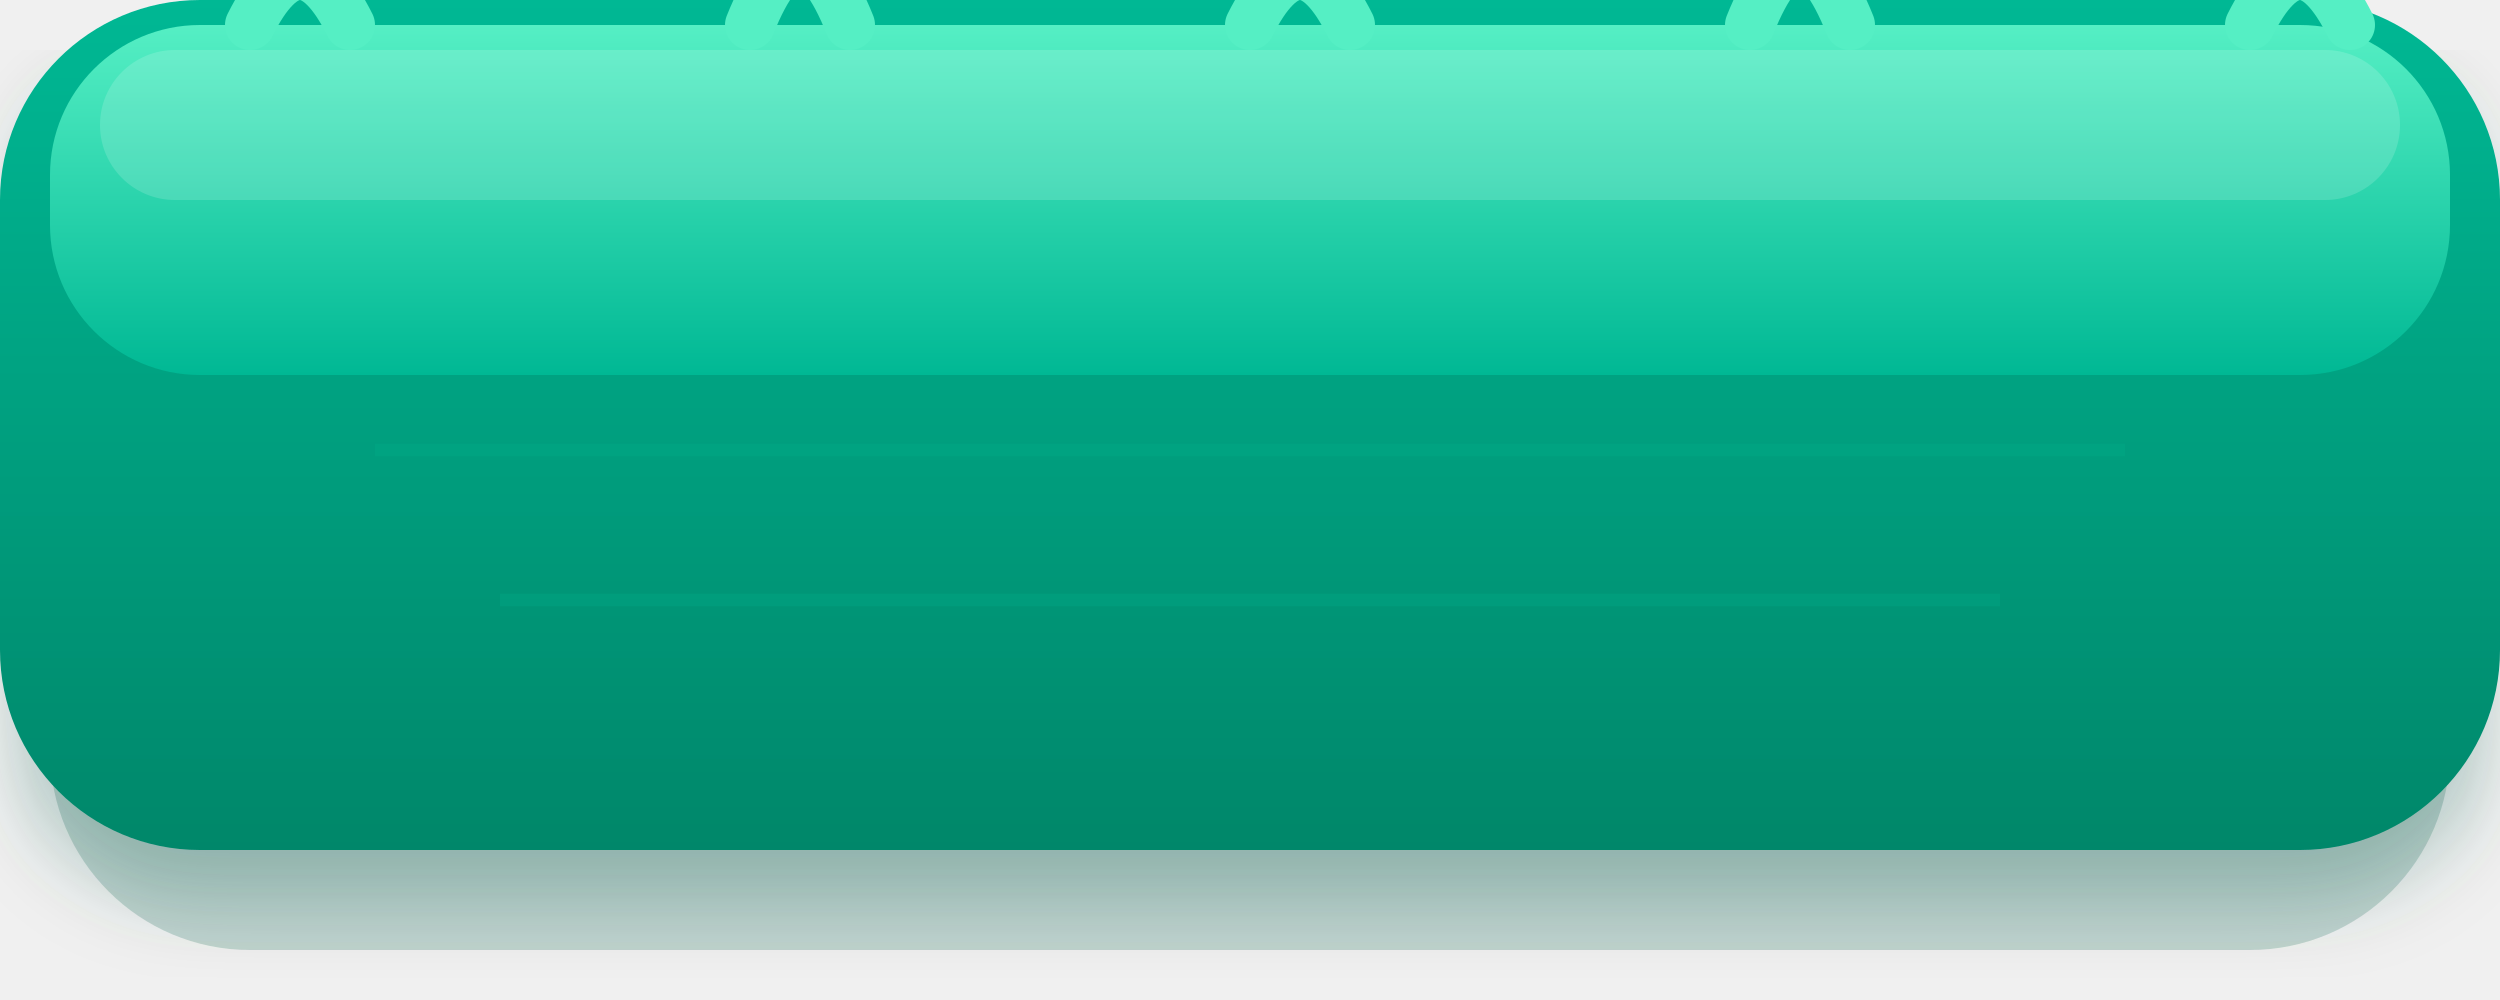
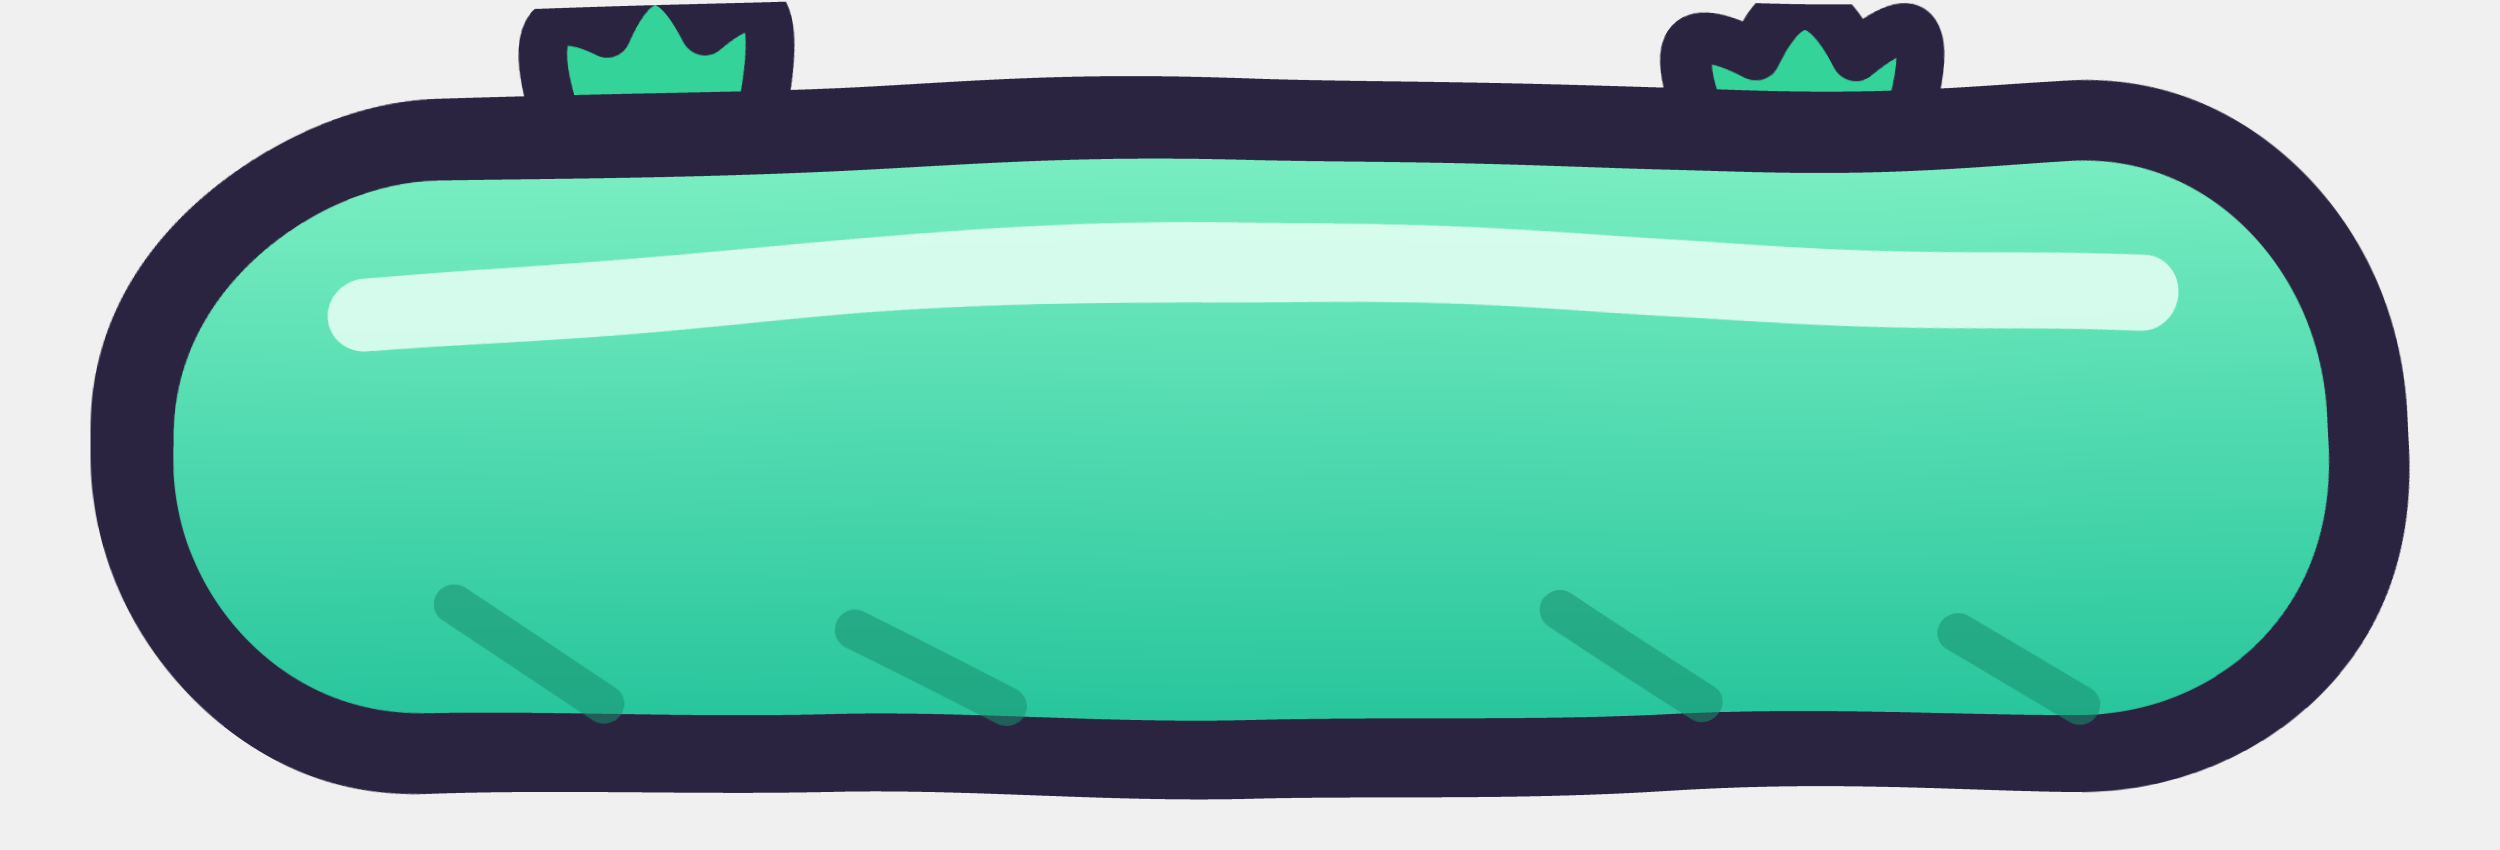
- <svg xmlns="http://www.w3.org/2000/svg" width="100" height="40" viewBox="0 0 100 40">
+ <svg xmlns="http://www.w3.org/2000/svg" width="100" height="34" viewBox="0 0 100 34">
  <defs>
-     <linearGradient id="topGrad" x1="0%" y1="0%" x2="0%" y2="100%">
-       <stop offset="0%" stop-color="#55efc4" />
-       <stop offset="100%" stop-color="#00b894" />
+     <linearGradient id="pl" x1="0" y1="0" x2="0" y2="1">
+       <stop offset="0%" stop-color="#7ef0c4" />
+       <stop offset="100%" stop-color="#22c39a" />
    </linearGradient>
-     <linearGradient id="sideGrad" x1="0%" y1="0%" x2="0%" y2="100%">
-       <stop offset="0%" stop-color="#00b894" />
-       <stop offset="100%" stop-color="#00876a" />
-     </linearGradient>
-     <filter id="shadow" x="-5%" y="-5%" width="110%" height="120%">
-       <feDropShadow dx="0" dy="2" stdDeviation="1.5" flood-color="#005a45" flood-opacity="0.25" />
+     <filter id="rl" x="-30%" y="-30%" width="160%" height="160%">
+       <feTurbulence type="fractalNoise" baseFrequency="0.03" numOctaves="2" seed="9" result="n" />
+       <feDisplacementMap in="SourceGraphic" in2="n" scale="2.4" />
    </filter>
  </defs>
-   <rect x="2" y="4" width="96" height="34" rx="8" fill="#005a45" opacity="0.2" />
-   <rect x="0" y="0" width="100" height="34" rx="8" fill="url(#sideGrad)" filter="url(#shadow)" />
-   <rect x="2" y="1" width="96" height="14" rx="6" fill="url(#topGrad)" />
-   <path d="M 10 1 Q 12 -3 14 1" fill="none" stroke="#55efc4" stroke-width="2" stroke-linecap="round" />
-   <path d="M 30 1 Q 32 -4 34 1" fill="none" stroke="#55efc4" stroke-width="2" stroke-linecap="round" />
-   <path d="M 50 1 Q 52 -3 54 1" fill="none" stroke="#55efc4" stroke-width="2" stroke-linecap="round" />
-   <path d="M 70 1 Q 72 -4 74 1" fill="none" stroke="#55efc4" stroke-width="2" stroke-linecap="round" />
-   <path d="M 90 1 Q 92 -3 94 1" fill="none" stroke="#55efc4" stroke-width="2" stroke-linecap="round" />
-   <line x1="15" y1="18" x2="85" y2="18" stroke="#00a884" stroke-width="0.5" opacity="0.5" />
-   <line x1="20" y1="24" x2="80" y2="24" stroke="#00a884" stroke-width="0.5" opacity="0.4" />
-   <rect x="4" y="2" width="92" height="6" rx="3" fill="#ffffff" opacity="0.15" />
+   <g filter="url(#rl)" stroke="#2b2440" stroke-linejoin="round" stroke-linecap="round" fill="none">
+     <path d="M22 5 Q20 -1 24 1 Q26 -3 28 1 Q32 -2 30 5" fill="#34d399" stroke-width="2" />
+     <path d="M68 5 Q66 0 70 2 Q72 -2 74 2 Q78 -1 76 5" fill="#34d399" stroke-width="2" />
+     <rect x="5" y="5" width="90" height="25" rx="12" fill="url(#pl)" stroke-width="3.2" />
+     <path d="M14 12 Q50 9 86 12" stroke="#e7fff5" stroke-width="3" opacity="0.85" />
+     <path d="M18 24 l6 4 M34 25 l6 3 M62 24 l6 4 M78 25 l5 3" stroke="#178f6f" stroke-width="1.6" opacity="0.55" />
+   </g>
</svg>
